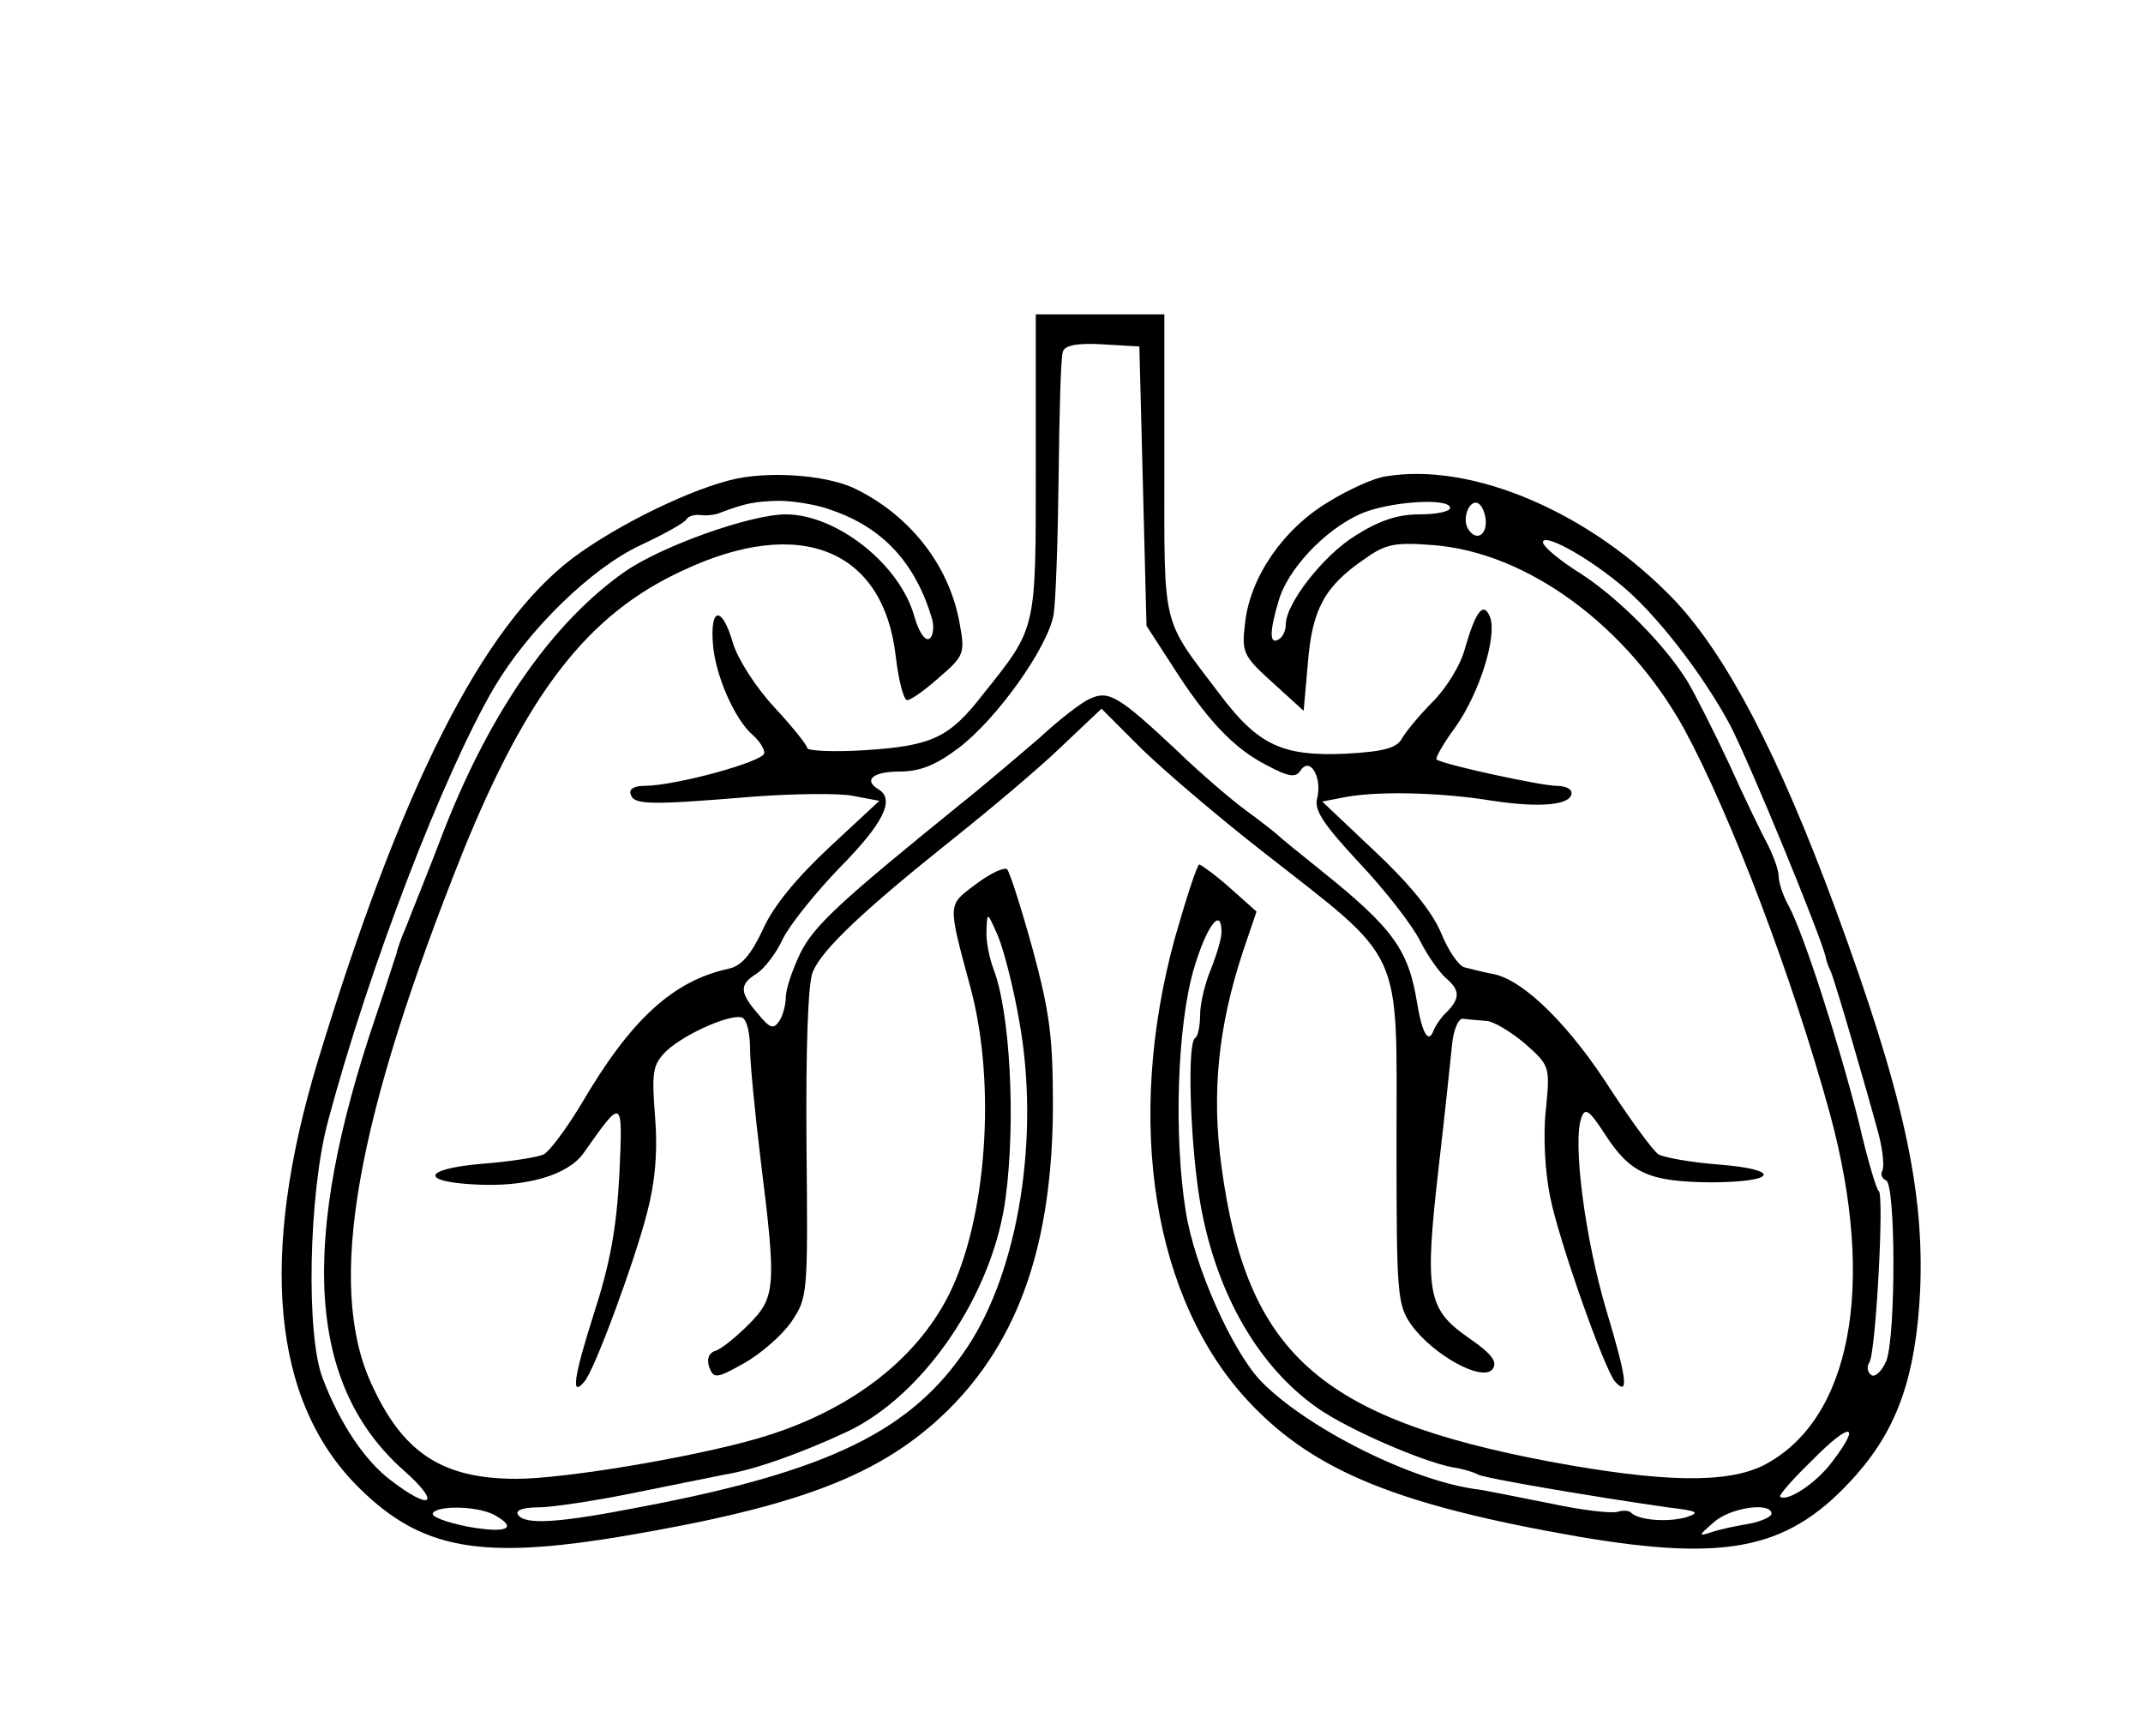
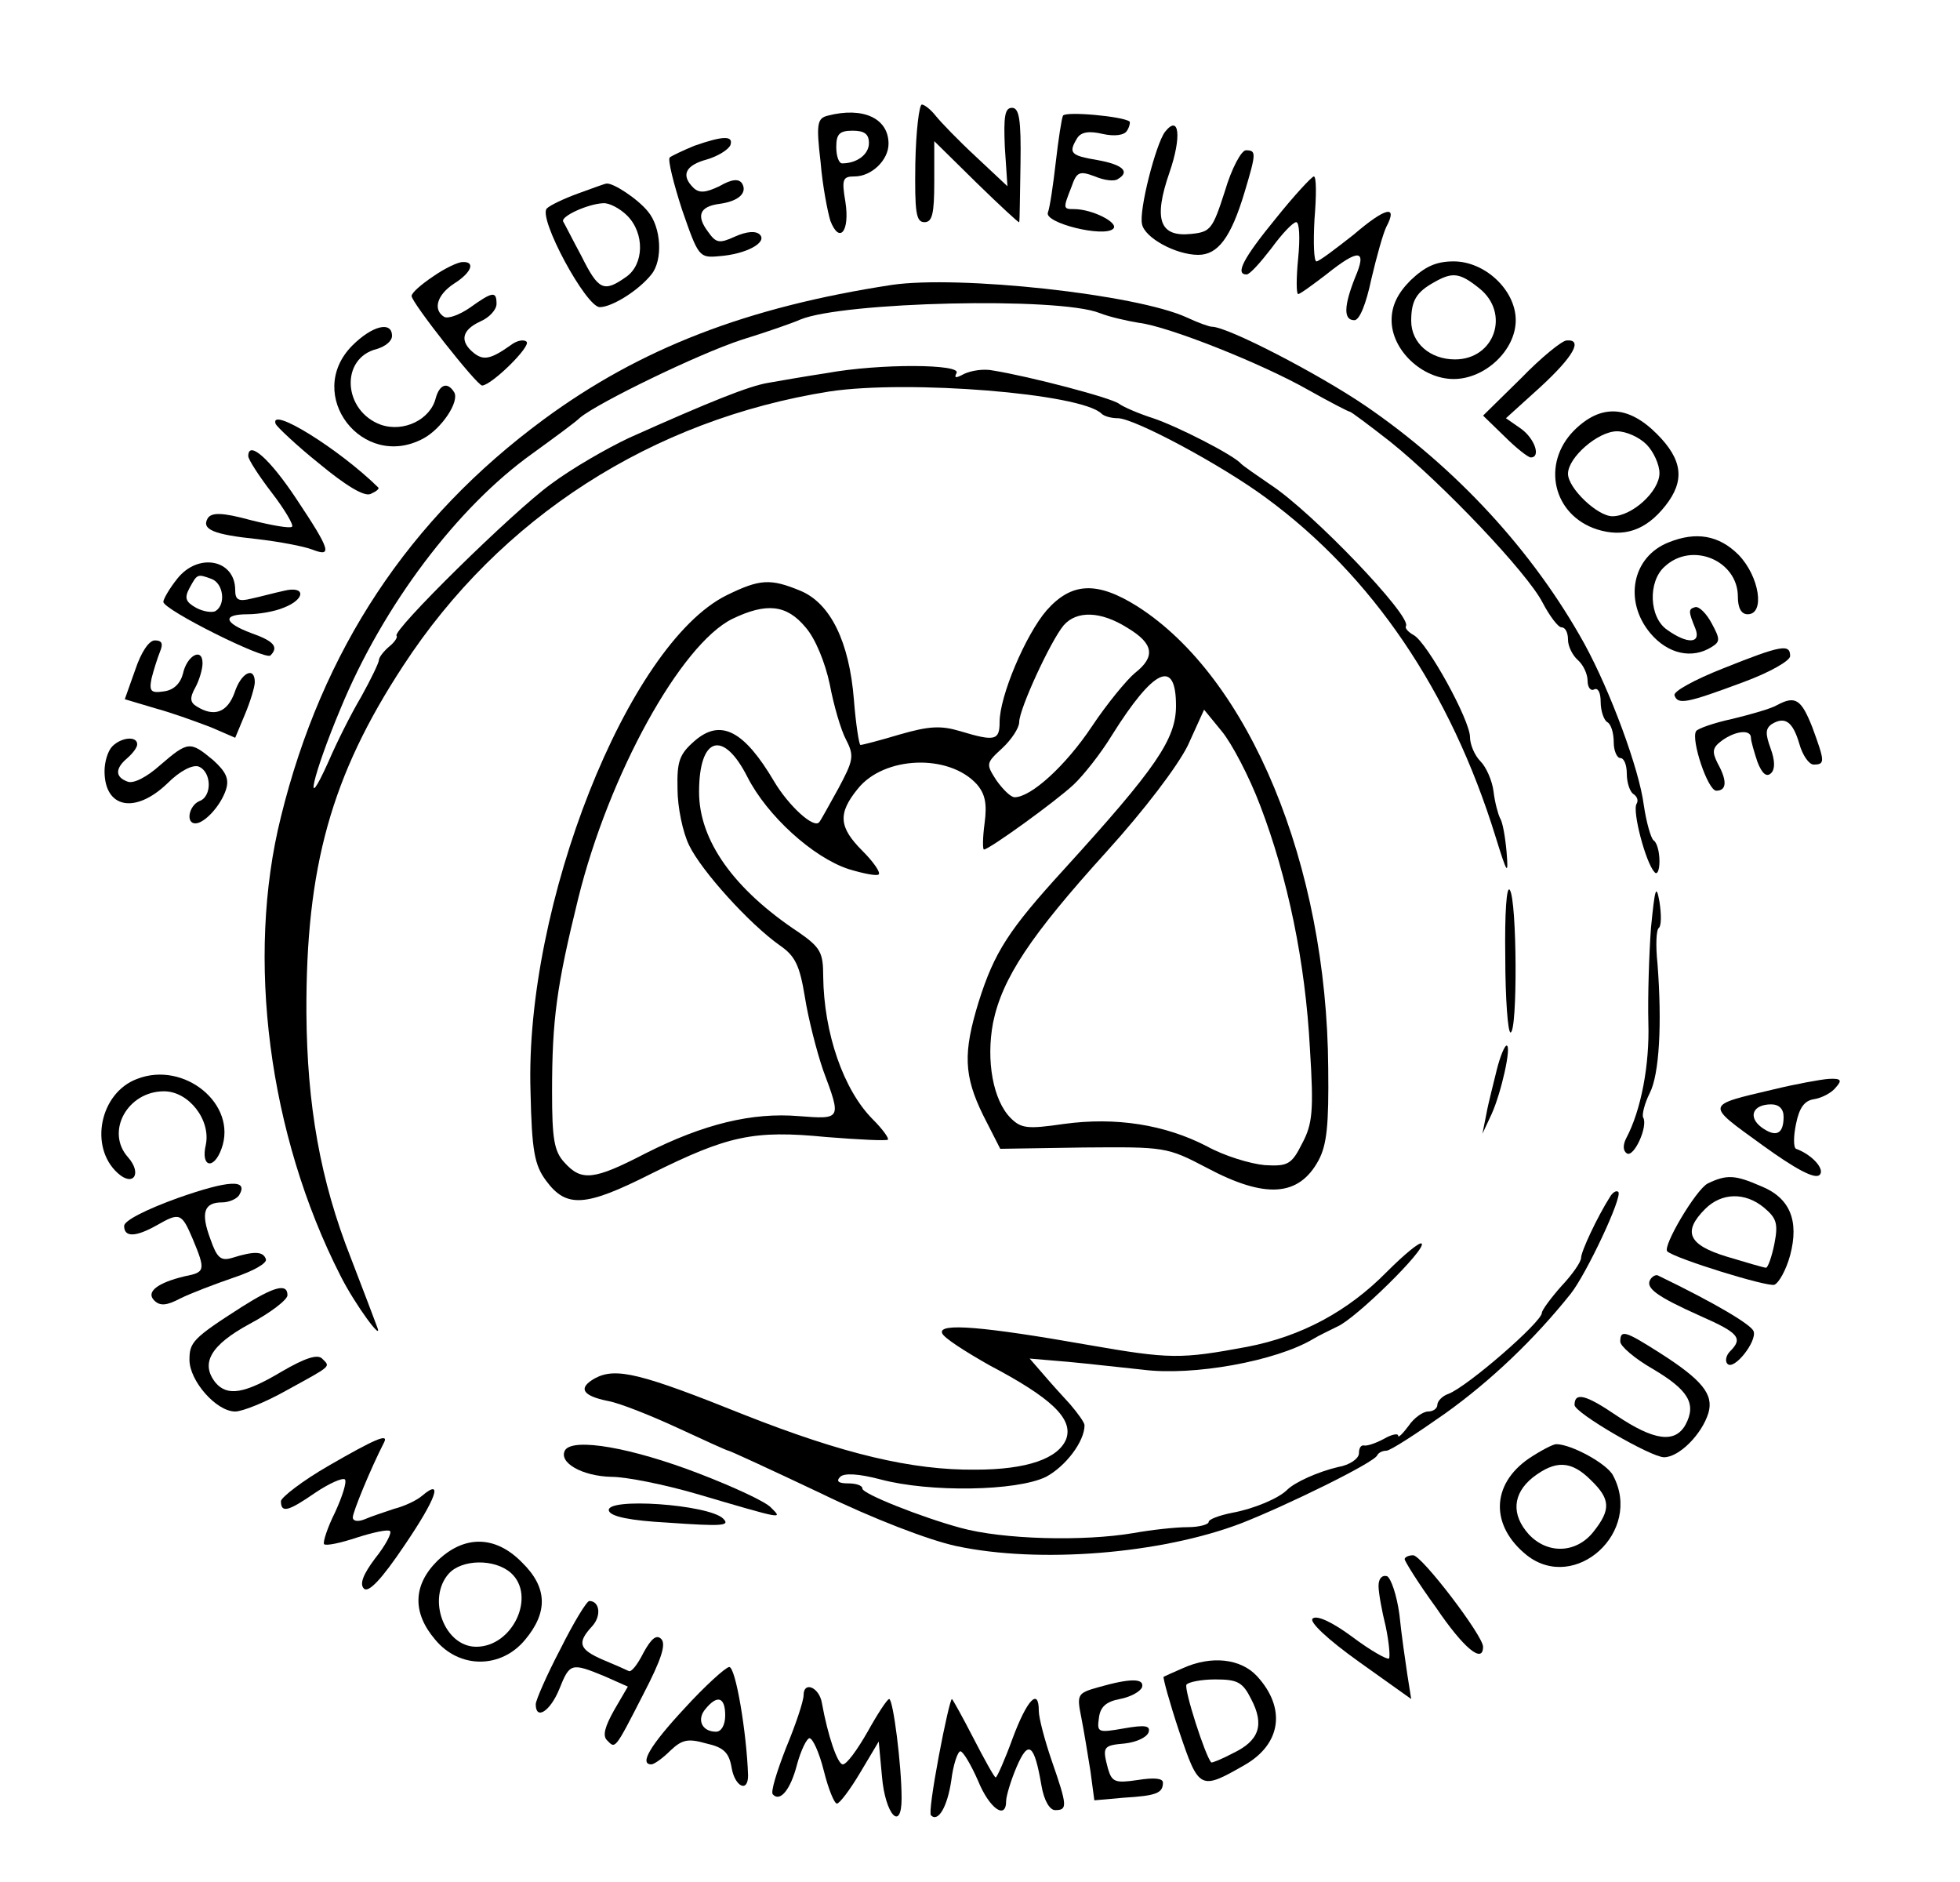
- <svg xmlns="http://www.w3.org/2000/svg" version="1.0" width="300pt" height="243pt" viewBox="0 0 300 243" preserveAspectRatio="xMidYMid meet">
-   <g transform="translate(0,243) scale(0.1,-0.1)" fill="#000000" stroke="none">
-     <path d="M1450 1779 c0 -233 2 -226 -74 -321 -47 -61 -72 -72 -164 -78 -45 -3 -82 -1 -82 3 0 4 -21 30 -46 57 -26 28 -51 67 -58 90 -15 52 -32 51 -28 -1 3 -44 31 -107 56 -128 9 -8 16 -19 16 -25 0 -12 -125 -46 -168 -46 -15 0 -22 -5 -19 -12 4 -15 28 -15 173 -3 56 4 118 5 138 1 l37 -7 -70 -65 c-46 -43 -79 -83 -93 -115 -17 -36 -30 -51 -48 -55 -78 -17 -137 -71 -206 -189 -21 -35 -45 -67 -53 -71 -9 -4 -47 -10 -86 -13 -82 -7 -89 -25 -10 -29 72 -4 130 13 152 44 55 78 55 79 50 -31 -4 -75 -13 -124 -36 -195 -28 -88 -32 -117 -13 -94 14 15 71 170 88 237 11 42 15 85 11 134 -5 64 -3 73 16 92 27 25 94 54 107 46 6 -4 10 -23 10 -43 0 -20 7 -91 15 -157 22 -176 21 -191 -17 -229 -18 -18 -39 -35 -47 -37 -9 -3 -12 -12 -8 -23 6 -16 10 -16 49 6 23 13 53 39 66 58 23 34 23 39 21 250 -1 132 2 225 9 240 13 31 70 85 194 184 54 43 123 101 154 131 l56 53 57 -57 c32 -31 106 -94 166 -141 203 -159 190 -131 190 -410 0 -214 1 -226 21 -255 31 -42 98 -79 113 -62 8 10 1 21 -34 45 -57 40 -61 63 -41 238 9 77 17 155 19 174 2 19 9 35 15 34 7 -1 21 -2 32 -3 10 0 35 -15 55 -32 35 -31 35 -32 29 -93 -4 -36 -1 -87 6 -121 12 -61 76 -242 91 -259 20 -22 16 6 -12 99 -30 100 -48 238 -35 271 5 14 11 10 33 -24 35 -54 61 -66 146 -67 95 0 103 18 12 25 -39 3 -76 10 -83 14 -7 4 -37 45 -66 89 -58 91 -121 153 -163 163 -16 3 -35 8 -43 10 -8 2 -23 24 -33 49 -13 30 -44 68 -93 114 l-73 69 31 6 c46 9 135 7 208 -5 66 -10 110 -6 110 11 0 6 -9 10 -21 10 -21 0 -160 30 -168 37 -2 2 10 23 27 46 33 47 58 126 48 153 -9 23 -20 9 -35 -43 -6 -24 -27 -57 -45 -75 -18 -18 -37 -41 -43 -51 -7 -14 -25 -19 -79 -22 -89 -4 -123 12 -177 84 -82 108 -77 88 -77 321 l0 210 -90 0 -90 0 0 -211z m150 -29 l5 -196 35 -54 c50 -79 88 -118 133 -141 32 -17 41 -18 48 -7 13 19 30 -10 23 -39 -5 -17 9 -37 59 -91 36 -38 74 -87 85 -109 11 -22 28 -45 36 -52 20 -17 20 -28 2 -47 -8 -7 -16 -19 -19 -26 -7 -20 -16 -5 -23 37 -12 75 -33 105 -134 186 -30 24 -57 46 -60 49 -3 3 -23 19 -45 35 -22 16 -66 54 -97 84 -82 77 -96 85 -122 73 -12 -5 -44 -30 -71 -55 -28 -24 -77 -66 -111 -93 -169 -137 -205 -170 -224 -209 -11 -23 -20 -50 -20 -61 0 -10 -4 -26 -9 -33 -8 -12 -13 -11 -30 10 -26 30 -26 41 -2 56 11 7 28 29 37 49 10 20 46 65 81 101 60 61 76 94 53 108 -22 13 -8 25 29 25 29 0 51 9 83 33 54 41 125 141 133 187 3 19 6 107 7 195 1 88 3 166 6 173 3 9 21 12 56 10 l51 -3 5 -195z" />
-     <path d="M1031 1760 c-61 -13 -166 -64 -229 -111 -127 -96 -240 -320 -357 -704 -83 -274 -64 -476 56 -596 88 -88 171 -103 373 -69 248 42 361 86 453 176 99 98 146 232 147 424 0 97 -4 131 -28 220 -16 58 -32 108 -36 113 -3 4 -23 -5 -43 -20 -41 -31 -41 -24 -8 -147 36 -135 22 -324 -31 -429 -47 -93 -143 -165 -269 -201 -90 -26 -269 -56 -336 -56 -105 0 -160 37 -204 135 -62 138 -21 368 130 745 90 221 174 330 306 391 165 78 282 30 299 -120 4 -34 11 -61 16 -61 5 0 25 14 45 32 34 29 36 34 29 72 -13 80 -66 151 -143 190 -37 20 -116 27 -170 16z m133 -44 c73 -25 118 -75 141 -153 3 -12 1 -24 -4 -27 -6 -4 -15 10 -21 31 -20 73 -109 143 -180 143 -49 0 -173 -44 -225 -80 -100 -70 -187 -193 -253 -361 -22 -58 -47 -119 -53 -135 -7 -16 -13 -33 -14 -39 -2 -5 -14 -44 -28 -85 -109 -319 -97 -519 39 -639 52 -46 38 -57 -19 -13 -36 27 -71 79 -95 142 -24 60 -20 259 7 360 57 214 162 487 233 608 48 81 136 167 205 199 32 15 61 31 64 36 3 5 12 7 20 6 8 -1 21 0 29 4 35 13 47 15 80 16 19 0 53 -5 74 -13z m263 -716 c29 -161 -1 -348 -73 -456 -77 -116 -192 -173 -455 -223 -117 -23 -165 -26 -174 -11 -4 6 8 10 28 10 19 0 79 9 133 20 55 11 113 23 129 26 43 7 109 31 171 60 108 51 205 194 222 329 14 107 6 258 -17 318 -6 16 -11 40 -10 55 1 26 1 26 16 -8 8 -19 22 -73 30 -120z m-736 -690 c35 -19 20 -27 -36 -17 -30 6 -52 14 -49 19 7 11 61 10 85 -2z" />
-     <path d="M1939 1763 c-15 -2 -51 -18 -80 -36 -63 -38 -109 -105 -116 -169 -5 -41 -3 -46 38 -83 l44 -40 6 68 c6 75 24 107 80 145 29 21 43 23 95 19 132 -10 272 -113 352 -258 65 -120 152 -349 204 -539 65 -240 29 -428 -93 -491 -52 -26 -142 -24 -299 5 -323 61 -425 152 -460 413 -14 102 -5 195 30 301 l19 56 -37 33 c-20 18 -40 32 -43 33 -3 0 -18 -46 -34 -102 -71 -258 -31 -509 105 -652 91 -96 208 -143 460 -187 212 -36 297 -17 389 87 58 66 83 139 89 257 6 141 -23 275 -119 536 -79 214 -151 352 -224 430 -117 123 -284 195 -406 174z m91 -44 c0 -5 -19 -9 -43 -9 -31 0 -57 -9 -90 -30 -45 -28 -97 -95 -97 -124 0 -8 -4 -18 -10 -21 -13 -8 -13 11 0 54 12 43 63 98 113 121 39 18 127 24 127 9z m50 -20 c0 -20 -15 -26 -25 -9 -9 15 3 43 15 35 5 -3 10 -15 10 -26z m187 -86 c50 -40 117 -127 155 -198 28 -54 125 -290 134 -325 0 -3 3 -12 7 -20 7 -17 50 -165 67 -228 6 -23 8 -46 5 -51 -3 -5 0 -11 5 -13 14 -4 14 -215 1 -252 -6 -15 -16 -24 -21 -21 -6 4 -7 12 -3 18 9 14 21 236 13 240 -3 1 -16 45 -28 97 -28 111 -77 263 -98 302 -8 14 -14 33 -14 41 0 9 -7 28 -15 44 -8 15 -33 66 -54 113 -22 47 -48 98 -58 115 -31 51 -96 117 -150 152 -29 18 -53 38 -53 44 0 13 57 -17 107 -58z m-557 -488 c0 -9 -7 -32 -15 -52 -8 -19 -15 -48 -15 -64 0 -15 -3 -30 -7 -32 -11 -7 -7 -136 5 -217 20 -133 81 -242 168 -302 42 -29 145 -74 188 -82 14 -2 30 -7 35 -10 8 -5 161 -31 266 -46 42 -5 46 -7 25 -14 -26 -7 -65 -4 -76 6 -3 4 -12 4 -19 2 -8 -3 -51 2 -97 12 -46 9 -90 18 -98 19 -92 11 -243 87 -306 153 -40 43 -92 160 -104 236 -17 106 -12 259 11 339 18 61 39 89 39 52z m855 -741 c-23 -31 -64 -57 -73 -49 -2 2 18 25 45 51 53 54 70 53 28 -2z m-85 -73 c0 -4 -15 -11 -32 -14 -18 -3 -42 -8 -53 -12 -18 -6 -17 -4 4 14 23 21 81 29 81 12z" />
+ <svg xmlns="http://www.w3.org/2000/svg" width="800px" height="768px" viewBox="0 0 800 768" version="1.1">
+   <g id="surface1">
+     <path style=" stroke:none;fill-rule:nonzero;fill:rgb(0%,0%,0%);fill-opacity:1;" d="M 373.602 66.668 C 373.332 86.668 373.867 90.668 377.332 90.668 C 380.535 90.668 381.332 87.199 381.332 74.133 L 381.332 57.602 L 398.668 74.668 C 408.266 84 416 91.199 416 90.668 C 416.266 89.867 416.266 79.199 416.535 66.668 C 416.801 48.801 416 44 413.066 44 C 410.133 44 409.602 47.465 410.133 60 L 411.199 76 L 398.398 64 C 391.199 57.332 384 49.867 381.867 47.199 C 380 44.801 377.332 42.668 376.266 42.668 C 375.199 42.668 373.867 53.332 373.602 66.668 Z M 373.602 66.668 " />
+     <path style=" stroke:none;fill-rule:nonzero;fill:rgb(0%,0%,0%);fill-opacity:1;" d="M 337.867 47.199 C 333.602 48.266 333.066 50.398 334.934 66.133 C 335.734 76 337.867 86.668 338.934 90.133 C 342.668 99.734 346.934 94.398 345.066 82.398 C 343.465 73.066 344 72 348.801 72 C 355.734 72 362.668 65.332 362.668 58.668 C 362.668 48.266 352.266 43.465 337.867 47.199 Z M 354.668 58.398 C 354.668 62.934 349.867 66.668 343.734 66.668 C 342.398 66.668 341.332 63.734 341.332 60 C 341.332 54.668 342.668 53.332 348 53.332 C 352.801 53.332 354.668 54.668 354.668 58.398 Z M 354.668 58.398 " />
+     <path style=" stroke:none;fill-rule:nonzero;fill:rgb(0%,0%,0%);fill-opacity:1;" d="M 433.867 47.199 C 433.332 48.266 432 56.801 430.934 66.133 C 429.867 75.465 428.535 84.535 427.734 86.668 C 425.867 90.934 450.668 97.066 454.398 93.332 C 456.801 90.934 445.867 85.332 438.398 85.332 C 433.867 85.332 433.867 85.066 437.332 76.266 C 439.465 70.133 440.535 69.602 446.934 72 C 450.668 73.602 454.934 74.133 456.266 73.066 C 461.332 70.133 458.398 67.199 448 65.332 C 436.801 63.465 436 62.398 439.734 56.266 C 441.332 53.867 444.535 53.332 450.133 54.668 C 454.934 55.734 458.934 55.199 460 53.332 C 461.066 51.734 461.332 49.867 461.066 49.602 C 458.398 47.465 434.934 45.332 433.867 47.199 Z M 433.867 47.199 " />
+     <path style=" stroke:none;fill-rule:nonzero;fill:rgb(0%,0%,0%);fill-opacity:1;" d="M 475.465 53.867 C 471.734 58.934 464.801 85.867 466.133 91.465 C 467.199 97.066 480 104 489.066 104 C 497.066 104 502.398 97.066 508 78.398 C 512.801 62.398 512.801 61.332 508.535 61.332 C 506.668 61.332 502.668 68.801 500 77.867 C 494.934 93.602 494.133 94.668 486.133 95.465 C 473.332 96.801 470.668 89.602 477.332 70.398 C 482.398 55.734 481.332 46.398 475.465 53.867 Z M 475.465 53.867 " />
+     <path style=" stroke:none;fill-rule:nonzero;fill:rgb(0%,0%,0%);fill-opacity:1;" d="M 283.465 59.465 C 278.934 61.332 274.398 63.465 273.332 64.266 C 272.535 65.332 274.934 74.934 278.398 85.602 C 285.066 104.801 285.332 105.332 293.602 104.535 C 304.535 103.734 313.332 98.934 310.133 95.734 C 308.535 94.133 304.801 94.398 300 96.535 C 293.602 99.465 292.266 99.199 289.066 94.668 C 284 88 285.602 84.266 293.602 83.199 C 301.602 82.133 305.066 78.668 302.934 74.934 C 301.602 72.801 298.668 73.066 293.602 76 C 288 78.668 285.332 78.934 282.934 76.535 C 277.867 71.465 279.734 67.465 288.535 65.066 C 293.066 63.734 297.332 61.066 298.133 59.199 C 299.465 55.199 294.934 55.465 283.465 59.465 Z M 283.465 59.465 " />
+     <path style=" stroke:none;fill-rule:nonzero;fill:rgb(0%,0%,0%);fill-opacity:1;" d="M 520.801 89.066 C 507.465 105.332 504 112 508.801 112 C 510.133 112 514.398 107.199 518.934 101.332 C 523.199 95.465 527.734 90.668 529.066 90.668 C 530.398 90.668 530.668 97.332 529.867 105.332 C 529.066 113.332 529.066 120 529.867 120 C 530.668 120 535.734 116.266 541.332 112 C 554.668 101.332 558.133 101.602 553.066 113.332 C 548.535 124.801 548.266 130.668 552.801 130.668 C 554.934 130.668 557.602 124 559.734 113.867 C 561.867 104.801 564.535 95.199 565.867 92.535 C 570.668 83.465 565.602 84.535 552.535 95.734 C 545.066 101.602 538.398 106.668 537.332 106.668 C 536.266 106.668 536 98.934 536.535 89.332 C 537.332 79.734 537.332 72 536.266 72 C 535.465 72 528.266 79.734 520.801 89.066 Z M 520.801 89.066 " />
+     <path style=" stroke:none;fill-rule:nonzero;fill:rgb(0%,0%,0%);fill-opacity:1;" d="M 236 78.934 C 230.133 81.066 224.535 83.734 223.199 85.066 C 219.465 88.801 239.199 125.332 244.801 125.332 C 249.867 125.332 260.801 118.398 265.867 112 C 270.668 106.133 269.867 92.801 264.535 86.398 C 260.535 81.332 250.133 74.398 247.465 74.934 C 246.934 74.934 241.867 76.801 236 78.934 Z M 256 88 C 263.199 95.199 262.934 108 255.465 113.066 C 246.398 119.465 244.266 118.398 237.332 104.535 C 233.602 97.602 230.398 91.199 229.867 90.398 C 228.801 88.266 240 83.199 246.133 82.934 C 248.535 82.668 253.066 85.066 256 88 Z M 256 88 " />
+     <path style=" stroke:none;fill-rule:nonzero;fill:rgb(0%,0%,0%);fill-opacity:1;" d="M 176.801 112.801 C 172 116 168 119.465 168 120.801 C 168 123.465 194.668 157.332 196.801 157.332 C 200.801 157.066 216.801 141.332 214.934 139.465 C 213.867 138.398 210.934 138.934 208.535 140.801 C 200.266 146.668 197.332 147.199 193.332 144 C 187.465 139.199 188.535 134.668 196 131.199 C 199.734 129.602 202.668 126.398 202.668 124 C 202.668 118.668 201.066 118.934 191.734 125.602 C 187.465 128.535 182.934 130.133 181.332 129.332 C 176.535 126.398 178.398 120.266 185.332 115.734 C 192.535 111.199 194.133 106.668 188.801 106.934 C 186.934 106.934 181.332 109.602 176.801 112.801 Z M 176.801 112.801 " />
+     <path style=" stroke:none;fill-rule:nonzero;fill:rgb(0%,0%,0%);fill-opacity:1;" d="M 575.734 114.398 C 570.398 119.734 568 124.801 568 130.668 C 568 142.934 580.535 154.668 593.332 154.668 C 606.133 154.668 618.668 142.934 618.668 130.668 C 618.668 118.398 606.133 106.668 593.332 106.668 C 586.133 106.668 581.602 108.801 575.734 114.398 Z M 603.734 117.602 C 616.535 127.734 610.133 146.668 593.867 146.668 C 583.734 146.668 576 140 576 130.934 C 576 122.668 578.133 119.199 585.332 115.199 C 592.801 110.934 595.734 111.199 603.734 117.602 Z M 603.734 117.602 " />
+     <path style=" stroke:none;fill-rule:nonzero;fill:rgb(0%,0%,0%);fill-opacity:1;" d="M 364 116.266 C 304.801 125.332 261.332 142.133 221.867 171.199 C 166.934 211.734 131.465 265.066 114.668 333.332 C 100.266 390.934 109.602 462.934 138.934 520.535 C 144.801 532.266 156.801 548.535 153.867 541.332 C 153.066 539.199 148.266 526.398 143.199 513.332 C 130.668 481.602 125.332 450.934 125.066 413.332 C 124.801 353.867 135.199 316.535 164.535 271.734 C 204 211.199 266.133 171.199 338.668 159.734 C 370.668 154.934 441.332 160.535 449.602 168.801 C 450.668 169.867 453.602 170.668 456.266 170.668 C 462.934 170.668 498.398 189.602 516.801 203.199 C 560 234.934 592 281.867 610.398 341.332 C 615.199 356.801 615.734 357.602 614.934 347.734 C 614.398 341.602 613.332 335.465 612.266 333.867 C 611.465 332.266 610.133 327.465 609.602 322.934 C 609.066 318.668 606.668 313.066 604.266 310.668 C 601.867 308.266 600 303.734 600 300.801 C 600 293.867 582.668 262.398 577.066 259.199 C 574.668 257.867 573.332 256.266 573.867 255.465 C 576.266 251.465 535.734 209.066 518.668 197.867 C 512.801 193.867 507.465 190.133 506.668 189.332 C 503.465 185.602 480.266 173.867 470.668 170.668 C 464.801 168.801 458.668 166.133 456.801 164.801 C 453.867 162.398 420.266 153.602 405.332 151.199 C 401.602 150.398 396.535 151.199 393.602 152.535 C 390.133 154.398 389.332 154.398 390.398 152.266 C 392.801 148.535 359.199 148.266 337.332 152.266 C 328.535 153.602 317.867 155.465 313.332 156.266 C 305.602 157.602 290.133 163.734 256.801 178.668 C 247.734 182.934 233.332 191.199 224.801 197.602 C 209.332 208.801 159.734 257.602 161.867 259.465 C 162.398 260 161.066 262.133 158.668 264 C 156.535 265.867 154.668 268.266 154.668 269.332 C 154.668 270.398 151.465 277.066 147.465 284.266 C 143.199 291.465 137.332 303.199 134.133 310.668 C 123.465 334.398 127.734 316 138.934 289.332 C 156.266 247.199 186.668 206.934 217.332 185.066 C 226.133 178.668 234.934 172.266 236.801 170.398 C 244.266 164.266 284.801 144.535 302.668 138.668 C 313.066 135.465 323.734 131.734 326.668 130.398 C 344 123.199 432 121.066 448.801 127.734 C 452.801 129.332 460 130.934 464.801 131.734 C 476.535 133.066 514.934 148.266 534.133 159.199 C 542.668 164 550.398 168 550.934 168 C 551.465 168 558.934 173.602 567.465 180.266 C 589.066 197.602 623.465 233.867 629.602 245.867 C 632.535 251.465 636 256 637.332 256 C 638.934 256 640 258.133 640 261.066 C 640 263.734 641.867 267.465 644 269.332 C 646.133 271.199 648 274.934 648 277.867 C 648 280.535 649.332 282.133 650.668 281.332 C 652.266 280.535 653.332 282.668 653.332 286.398 C 653.332 290.133 654.668 293.867 656 294.668 C 657.602 295.465 658.668 299.199 658.668 302.934 C 658.668 306.398 660 309.332 661.332 309.332 C 662.934 309.332 664 312.266 664 315.734 C 664 319.465 665.332 323.199 666.668 324 C 668.266 325.066 668.801 326.668 668 328 C 666.133 330.934 671.734 352 675.199 355.734 C 676.266 357.332 677.332 355.465 677.332 351.465 C 677.332 347.465 676.266 343.734 674.934 342.934 C 673.867 342.133 672 335.734 670.934 328.535 C 669.066 313.867 657.332 282.133 646.668 262.668 C 625.867 225.066 594.398 190.934 557.332 165.602 C 538.133 152.535 501.066 133.332 494.668 133.332 C 493.602 133.332 489.066 131.734 484.535 129.602 C 463.734 120 391.199 112.266 364 116.266 Z M 364 116.266 " />
+     <path style=" stroke:none;fill-rule:nonzero;fill:rgb(0%,0%,0%);fill-opacity:1;" d="M 143.734 141.066 C 124 161.066 148 192.266 172.801 178.934 C 180.266 174.934 187.734 163.734 185.332 160 C 182.668 155.734 179.465 156.801 177.867 162.398 C 175.734 171.199 164.801 176.535 155.465 173.332 C 140 167.734 138.668 146.133 153.867 142.398 C 157.332 141.332 160 139.199 160 137.066 C 160 130.934 152 132.801 143.734 141.066 Z M 143.734 141.066 " />
+     <path style=" stroke:none;fill-rule:nonzero;fill:rgb(0%,0%,0%);fill-opacity:1;" d="M 620.801 154.398 L 605.332 169.602 L 614.133 178.133 C 618.934 182.934 623.734 186.668 624.801 186.668 C 629.066 186.668 626.398 178.934 620.801 174.934 L 614.668 170.668 L 628.801 157.867 C 642.398 145.332 646.133 138.398 639.465 138.934 C 637.602 138.934 629.066 145.867 620.801 154.398 Z M 620.801 154.398 " />
+     <path style=" stroke:none;fill-rule:nonzero;fill:rgb(0%,0%,0%);fill-opacity:1;" d="M 642.398 175.734 C 629.066 189.332 633.867 210.133 651.734 216 C 662.668 219.465 671.734 216.535 679.734 206.398 C 687.734 196.266 686.934 187.734 676.266 177.066 C 664.535 165.332 653.332 164.801 642.398 175.734 Z M 672 181.332 C 674.934 184.266 677.332 189.602 677.332 193.066 C 677.332 200.535 666.133 210.668 658.133 210.668 C 652 210.668 640 199.199 640 193.332 C 640 186.668 652.266 176 660 176 C 663.734 176 669.066 178.398 672 181.332 Z M 672 181.332 " />
+     <path style=" stroke:none;fill-rule:nonzero;fill:rgb(0%,0%,0%);fill-opacity:1;" d="M 112.535 173.066 C 113.066 174.133 120.801 181.602 130.133 189.066 C 141.066 198.133 148.535 202.668 151.199 201.602 C 153.602 200.535 154.934 199.465 154.398 198.934 C 138.398 183.199 109.602 165.332 112.535 173.066 Z M 112.535 173.066 " />
+     <path style=" stroke:none;fill-rule:nonzero;fill:rgb(0%,0%,0%);fill-opacity:1;" d="M 101.332 186.133 C 101.332 187.465 105.602 194.133 110.934 201.066 C 116.266 208 120 214.398 119.199 214.934 C 118.398 215.734 110.934 214.398 102.398 212.266 C 90.668 209.066 86.398 209.066 84.801 211.465 C 82.133 216 86.934 218.133 105.066 220 C 114.133 221.066 124 222.934 127.465 224.266 C 135.734 227.465 134.934 224.535 121.066 203.734 C 110.133 187.199 101.332 179.465 101.332 186.133 Z M 101.332 186.133 " />
+     <path style=" stroke:none;fill-rule:nonzero;fill:rgb(0%,0%,0%);fill-opacity:1;" d="M 681.066 221.332 C 666.133 227.199 662.668 245.332 673.602 258.398 C 680.801 266.934 690.668 269.066 698.668 264 C 702.133 261.867 702.133 260.801 698.668 254.398 C 696.535 250.398 693.602 247.465 692 247.734 C 689.066 248.535 689.066 249.332 692 256.535 C 694.398 262.668 688.801 262.934 680.535 257.066 C 673.066 252 672.535 237.332 679.465 231.199 C 690.668 220.801 709.332 228.801 709.332 243.465 C 709.332 248 710.668 250.668 713.332 250.668 C 720.535 250.668 718.133 235.199 709.602 226.398 C 701.602 218.398 692.266 216.801 681.066 221.332 Z M 681.066 221.332 " />
+     <path style=" stroke:none;fill-rule:nonzero;fill:rgb(0%,0%,0%);fill-opacity:1;" d="M 72.266 236.266 C 69.066 240.266 66.668 244.535 66.668 245.602 C 66.668 248.801 108.266 269.602 110.398 267.465 C 113.867 264 111.734 261.602 102.668 258.398 C 91.199 254.133 90.668 250.668 101.066 250.668 C 105.332 250.668 112 249.602 115.734 248 C 124.801 244.535 124.801 238.934 116 241.066 C 112.266 241.867 106.398 243.465 102.668 244.266 C 97.332 245.602 96 244.801 96 240.801 C 96 228.266 80.801 225.332 72.266 236.266 Z M 86.398 236.266 C 91.199 238.133 92.266 246.668 88 249.332 C 86.668 250.133 82.934 249.602 80 248 C 75.734 245.602 75.199 244 77.332 240 C 80.535 234.133 80.535 234.133 86.398 236.266 Z M 86.398 236.266 " />
+     <path style=" stroke:none;fill-rule:nonzero;fill:rgb(0%,0%,0%);fill-opacity:1;" d="M 296.535 242.934 C 256.266 262.934 214.133 369.332 216.535 445.332 C 217.066 469.602 218.133 475.465 222.934 481.867 C 231.199 493.066 238.934 492.535 265.867 478.934 C 297.066 463.465 307.465 461.066 337.332 464 C 350.668 465.066 361.867 465.602 362.398 465.066 C 362.934 464.535 360.266 460.801 356.266 456.801 C 344.266 444.801 336.266 421.602 336 398.398 C 336 388.801 334.934 386.668 326.133 380.535 C 299.465 362.934 285.332 342.934 285.332 323.199 C 285.332 300.535 295.199 297.602 305.066 317.066 C 313.066 332.801 331.734 349.867 346.398 354.668 C 352.535 356.535 358.133 357.602 358.668 356.801 C 359.465 356 356.535 351.734 352 347.199 C 342.398 337.602 341.867 332 350.133 321.867 C 360.801 308.535 387.199 307.465 398.668 320 C 402.133 324 402.934 328 401.867 336 C 401.066 341.867 401.066 346.668 401.602 346.668 C 403.734 346.668 430.668 327.199 438.133 320.266 C 442.133 316.535 449.332 307.465 453.867 300 C 470.934 272.801 480 268.535 480 288 C 480 301.602 472 313.332 434.133 354.934 C 411.734 379.465 405.867 388.535 399.465 408.801 C 393.066 429.602 393.332 438.934 401.332 455.199 L 408.266 468.801 L 442.133 468.266 C 475.465 468 476.266 468 492.535 476.535 C 516.535 489.332 530.133 488.266 538.133 473.602 C 541.602 467.199 542.398 458.934 542.133 436 C 541.602 352.801 509.867 276.535 464.266 247.465 C 447.734 237.066 437.332 237.602 427.199 249.066 C 418.668 258.934 408 284 408 294.668 C 408 302.133 406.133 302.668 392 298.398 C 384 296 379.199 296.266 367.199 299.734 C 359.199 302.133 352 304 351.199 304 C 350.668 304 349.332 295.734 348.535 285.602 C 346.668 261.867 338.934 246.133 326.668 241.066 C 314.398 236 310.133 236.266 296.535 242.934 Z M 328.801 256 C 332.801 260.535 336.801 270.398 338.668 279.199 C 340.266 287.734 343.199 297.867 345.332 301.867 C 348.801 308.535 348.266 310.398 342.133 321.867 C 338.133 329.066 334.934 334.934 334.398 335.465 C 332.266 338.398 321.867 328.801 316 318.934 C 303.734 298.133 294.133 293.066 283.465 302.398 C 277.332 307.734 276.266 310.668 276.535 321.867 C 276.535 329.332 278.668 339.734 281.332 345.066 C 286.398 355.465 305.867 377.066 318.398 385.867 C 324.535 390.133 326.398 393.867 328.535 406.934 C 329.867 415.465 333.332 429.066 336 436.801 C 343.465 456.801 343.465 456.801 326.133 455.465 C 306.934 453.867 287.199 458.668 263.465 470.668 C 242.398 481.602 237.332 482.133 230.398 474.398 C 226.133 469.867 225.332 464.535 225.332 445.602 C 225.332 416 227.199 402.398 236 366.668 C 248.535 316 277.867 262.934 298.934 252.535 C 312.801 245.867 321.066 246.668 328.801 256 Z M 460.266 256.266 C 470.934 262.668 471.734 268 463.199 274.668 C 460 277.332 452 286.934 445.602 296.535 C 434.934 312.535 420.801 325.332 414.133 325.332 C 412.535 325.332 409.332 322.133 406.668 318.398 C 402.398 311.734 402.398 311.465 409.066 305.332 C 412.801 301.867 416 297.066 416 294.668 C 416 289.332 428.801 261.602 434.133 255.199 C 439.465 249.066 449.332 249.332 460.266 256.266 Z M 514.398 328.801 C 525.602 358.133 532.801 392.535 534.668 428 C 536.266 453.332 535.734 458.668 531.465 466.668 C 527.199 475.199 525.602 476 516.266 475.465 C 510.398 474.934 499.734 471.734 492.535 467.734 C 475.465 458.934 455.465 455.734 434.133 458.668 C 419.465 460.801 416.801 460.535 412.535 456.266 C 405.332 449.066 402.398 432.801 405.332 417.332 C 409.066 399.199 420.535 381.867 451.734 347.465 C 467.199 330.398 480.535 312.801 484.801 304.266 L 491.465 289.602 L 498.668 298.398 C 502.668 303.199 509.867 316.801 514.398 328.801 Z M 514.398 328.801 " />
+     <path style=" stroke:none;fill-rule:nonzero;fill:rgb(0%,0%,0%);fill-opacity:1;" d="M 55.199 273.332 L 50.934 285.332 L 63.465 289.066 C 70.398 290.934 80.535 294.668 86.133 296.801 L 96 301.066 L 100 291.465 C 102.133 286.398 104 280.266 104 278.398 C 104 271.734 98.398 274.398 95.734 282.668 C 92.801 290.668 87.465 292.801 80.266 288.266 C 77.602 286.668 77.332 284.801 79.734 280.535 C 81.332 277.602 82.668 273.066 82.668 270.668 C 82.668 264 76.266 267.465 74.668 274.934 C 73.602 278.934 70.934 281.602 66.934 282.133 C 61.602 282.934 60.801 282.133 61.867 276.801 C 62.668 273.602 64.266 268.535 65.332 265.867 C 66.668 262.668 66.133 261.332 63.199 261.332 C 60.801 261.332 57.602 266.133 55.199 273.332 Z M 55.199 273.332 " />
+     <path style=" stroke:none;fill-rule:nonzero;fill:rgb(0%,0%,0%);fill-opacity:1;" d="M 703.199 272.801 C 691.734 277.332 682.934 282.133 683.465 283.734 C 684.801 287.734 688.535 286.934 711.465 278.398 C 722.398 274.398 730.668 269.602 730.668 267.734 C 730.668 262.668 727.199 263.199 703.199 272.801 Z M 703.199 272.801 " />
+     <path style=" stroke:none;fill-rule:nonzero;fill:rgb(0%,0%,0%);fill-opacity:1;" d="M 725.332 287.734 C 723.199 289.066 714.934 291.465 707.199 293.332 C 699.734 294.934 692.801 297.332 692.266 298.398 C 690.133 301.867 697.066 322.668 700.535 322.668 C 704.801 322.668 705.066 318.668 701.066 311.465 C 698.668 306.668 698.934 305.066 702.934 302.133 C 708.535 298.133 714.668 297.602 714.668 301.066 C 714.668 302.398 716 306.934 717.332 310.934 C 719.199 315.734 721.066 317.332 722.934 315.465 C 724.535 313.867 724.535 310.398 722.668 305.332 C 720.535 299.465 720.535 297.332 723.199 295.465 C 728.535 292.266 731.734 294.398 734.398 303.465 C 735.734 308.266 738.398 312 740.266 312 C 745.066 312 744.801 310.668 739.734 296.801 C 735.199 285.332 732.801 283.734 725.332 287.734 Z M 725.332 287.734 " />
+     <path style=" stroke:none;fill-rule:nonzero;fill:rgb(0%,0%,0%);fill-opacity:1;" d="M 45.867 304.535 C 44 306.398 42.668 310.934 42.668 314.668 C 42.668 329.867 55.199 332.266 68.266 319.734 C 73.602 314.398 78.668 312 81.066 312.801 C 86.398 314.934 86.668 325.066 81.332 326.934 C 77.066 328.801 75.734 336 79.734 336 C 83.465 336 90.133 328.801 92.266 322.133 C 93.602 317.867 92.266 314.934 86.934 310.133 C 77.602 302.398 76.801 302.398 65.332 312.266 C 60 317.066 54.398 320 52 318.934 C 46.934 317.066 46.934 313.602 52 309.332 C 54.133 307.465 56 305.066 56 303.734 C 56 300.266 49.602 300.801 45.867 304.535 Z M 45.867 304.535 " />
+     <path style=" stroke:none;fill-rule:nonzero;fill:rgb(0%,0%,0%);fill-opacity:1;" d="M 614.398 390.398 C 614.398 407.465 615.465 421.332 616.535 421.332 C 619.465 421.332 619.199 367.465 616.266 363.199 C 614.934 361.066 614.133 372.535 614.398 390.398 Z M 614.398 390.398 " />
+     <path style=" stroke:none;fill-rule:nonzero;fill:rgb(0%,0%,0%);fill-opacity:1;" d="M 673.867 378.668 C 673.066 389.602 672.535 406.934 672.801 417.332 C 673.332 434.398 669.867 453.066 663.734 464.535 C 662.398 467.199 662.398 469.602 664 470.668 C 666.934 472.535 672.801 459.465 670.668 456 C 670.133 454.934 671.199 450.398 673.332 446.133 C 677.332 438.398 678.398 417.602 676.535 393.332 C 675.734 385.867 676 379.465 677.066 378.668 C 678.133 377.867 678.133 373.066 677.332 368 C 676 360.535 675.465 362.398 673.867 378.668 Z M 673.867 378.668 " />
+     <path style=" stroke:none;fill-rule:nonzero;fill:rgb(0%,0%,0%);fill-opacity:1;" d="M 610.934 436.535 C 609.602 442.133 607.465 450.133 606.668 454.668 L 605.066 462.668 L 608.801 454.668 C 612.801 445.867 617.066 426.668 614.934 426.668 C 614.133 426.668 612.266 431.199 610.934 436.535 Z M 610.934 436.535 " />
+     <path style=" stroke:none;fill-rule:nonzero;fill:rgb(0%,0%,0%);fill-opacity:1;" d="M 56 440.266 C 40.801 445.867 36.266 468 48 478.668 C 54.398 484.535 58.133 478.934 52.266 472.266 C 42.934 461.867 52 445.332 66.934 445.332 C 77.066 445.332 86.133 457.066 84 467.199 C 81.867 476.266 87.199 477.602 90.398 468.801 C 97.066 450.668 75.199 432.801 56 440.266 Z M 56 440.266 " />
+     <path style=" stroke:none;fill-rule:nonzero;fill:rgb(0%,0%,0%);fill-opacity:1;" d="M 724 444.535 C 695.734 451.199 696 450.398 719.199 467.199 C 732.801 477.066 740.801 481.332 742.668 479.465 C 745.066 477.332 739.734 471.199 733.066 468.801 C 732 468.266 732 463.734 733.066 458.668 C 734.398 452 736.535 449.066 740.535 448.535 C 743.734 448 747.734 445.867 749.332 443.734 C 752 440.801 751.465 440 746.398 440.266 C 742.934 440.535 732.801 442.398 724 444.535 Z M 728 455.734 C 728 462.934 724.801 464.266 718.934 460 C 713.332 455.734 715.465 450.668 722.934 450.668 C 726.133 450.668 728 452.535 728 455.734 Z M 728 455.734 " />
+     <path style=" stroke:none;fill-rule:nonzero;fill:rgb(0%,0%,0%);fill-opacity:1;" d="M 72.801 488.801 C 59.465 493.602 50.668 498.133 50.668 500.266 C 50.668 505.066 55.465 504.801 64 500 C 73.332 494.668 74.133 494.934 78.668 505.602 C 84 518.398 83.734 519.199 75.465 520.801 C 64.266 523.465 59.465 527.199 62.934 530.668 C 65.332 533.066 68 532.801 73.602 529.867 C 77.867 527.734 87.734 524 95.465 521.332 C 103.465 518.668 109.066 515.465 108.535 513.867 C 107.465 510.668 104 510.398 94.668 513.332 C 90.133 514.668 88.535 513.332 85.867 505.602 C 81.867 494.934 83.199 490.668 90.668 490.668 C 93.332 490.668 96.535 489.332 97.602 487.734 C 101.602 481.066 93.332 481.602 72.801 488.801 Z M 72.801 488.801 " />
+     <path style=" stroke:none;fill-rule:nonzero;fill:rgb(0%,0%,0%);fill-opacity:1;" d="M 697.066 482.934 C 692.266 485.332 678.398 508.801 680.535 510.668 C 683.734 513.602 721.602 525.332 724.266 524.266 C 726.133 523.465 729.066 518.133 730.668 512.266 C 734.398 498.133 730.668 488.801 718.668 484 C 708.266 479.465 704.801 479.199 697.066 482.934 Z M 720 492.801 C 725.066 497.066 725.867 499.199 724.266 507.465 C 723.199 512.801 721.602 517.332 720.801 517.332 C 720 517.332 712.801 515.199 704.801 512.801 C 689.066 508 686.668 502.668 696 493.332 C 702.668 486.668 712.266 486.398 720 492.801 Z M 720 492.801 " />
+     <path style=" stroke:none;fill-rule:nonzero;fill:rgb(0%,0%,0%);fill-opacity:1;" d="M 657.066 488.535 C 652 496.535 645.332 510.668 645.332 513.332 C 645.332 514.934 641.867 520 637.332 524.801 C 633.066 529.602 629.332 534.668 629.332 535.734 C 629.332 539.465 598.934 565.867 591.199 568.801 C 588.801 569.602 586.668 571.734 586.668 573.332 C 586.668 574.668 585.066 576 582.934 576 C 580.801 576 577.066 578.668 574.934 581.867 C 572.535 585.066 570.668 586.934 570.668 585.867 C 570.668 584.801 568 585.332 564.801 587.199 C 561.332 589.066 557.867 590.133 556.801 589.867 C 555.465 589.602 554.668 590.934 554.668 593.066 C 554.668 595.199 550.934 597.867 546.133 598.668 C 538.133 600.535 528.535 604.801 525.332 608 C 521.867 611.465 511.734 615.734 502.934 617.332 C 497.602 618.398 493.332 620 493.332 621.066 C 493.332 622.133 489.332 623.199 484.801 623.199 C 480 623.199 470.133 624.266 462.668 625.602 C 442.398 629.066 409.332 628.266 392 623.465 C 376.266 619.199 352 609.602 352 607.465 C 352 606.133 349.332 605.332 346.133 605.332 C 342.398 605.332 341.066 604.535 342.934 602.668 C 344.535 601.066 350.398 601.332 359.465 603.734 C 379.465 609.066 414.934 608.535 426.934 602.668 C 434.934 598.398 442.668 588.266 442.668 581.602 C 442.668 580.535 440 576.801 436.801 573.066 C 433.602 569.602 428.535 564 425.602 560.535 L 420.266 554.398 L 436 555.734 C 444.801 556.535 458.398 558.133 466.398 558.934 C 486.934 561.602 520.801 555.465 536 546.398 C 538.133 545.066 542.668 542.934 545.867 541.332 C 553.332 538.133 582.398 509.602 580.266 507.465 C 579.465 506.668 573.066 512 566.133 518.934 C 550.133 535.199 531.199 545.332 509.066 549.602 C 481.867 554.668 477.602 554.668 444 548.801 C 401.602 541.332 382.934 539.734 384.535 544 C 385.066 545.867 393.867 551.465 403.734 557.066 C 429.066 570.398 438.133 578.934 435.199 587.199 C 432 595.199 419.199 599.734 398.133 599.734 C 372.266 600 344.266 593.332 303.734 577.332 C 261.867 560.535 251.465 557.867 242.934 562.398 C 235.734 566.398 237.602 569.602 248.266 571.734 C 252.801 572.535 265.602 577.602 276.535 582.668 C 287.465 587.734 296.801 592 297.332 592 C 297.867 592 314.668 599.734 334.934 609.332 C 356.266 619.734 379.199 628.535 390.398 630.934 C 424.266 638.133 473.867 634.133 506.668 621.602 C 525.066 614.398 561.066 596.801 562.133 593.867 C 562.668 592.801 564.266 592 565.867 592 C 567.465 592 578.133 585.066 589.867 576.801 C 608.535 563.465 626.398 546.398 641.066 528 C 647.465 520 662.398 488.266 660.535 486.398 C 659.734 485.602 658.133 486.668 657.066 488.535 Z M 657.066 488.535 " />
+     <path style=" stroke:none;fill-rule:nonzero;fill:rgb(0%,0%,0%);fill-opacity:1;" d="M 673.602 522.133 C 671.465 525.602 676.266 529.066 694.133 537.066 C 709.867 544 711.465 546.133 706.133 551.465 C 704.535 553.066 704 555.465 705.066 556.535 C 707.734 559.465 717.332 547.199 715.734 543.199 C 714.668 540.535 700.535 532 676.801 520.535 C 676 520 674.398 520.801 673.602 522.133 Z M 673.602 522.133 " />
+     <path style=" stroke:none;fill-rule:nonzero;fill:rgb(0%,0%,0%);fill-opacity:1;" d="M 98.668 533.332 C 78.668 546.133 77.332 547.734 77.332 554.934 C 77.332 563.465 88.266 576 96 576 C 98.934 576 108.266 572.266 116.801 567.465 C 135.734 557.066 134.934 557.867 131.465 554.398 C 129.602 552.535 124.535 554.133 114.934 559.734 C 99.734 568.801 92.801 569.867 88 564.266 C 81.602 556.266 86.133 548.801 101.867 540.266 C 110.398 535.734 117.332 530.398 117.332 528.535 C 117.332 523.465 111.734 525.066 98.668 533.332 Z M 98.668 533.332 " />
+     <path style=" stroke:none;fill-rule:nonzero;fill:rgb(0%,0%,0%);fill-opacity:1;" d="M 661.332 547.465 C 661.332 549.332 667.199 554.398 674.668 558.668 C 689.066 567.199 692.535 572.801 688 581.332 C 683.734 589.066 675.199 588 659.734 577.602 C 647.199 569.066 642.668 568 642.668 573.332 C 642.668 576.535 673.867 594.668 679.199 594.668 C 685.332 594.668 694.668 585.332 697.332 576.535 C 699.465 569.066 694.934 563.199 677.332 552 C 663.465 543.199 661.332 542.398 661.332 547.465 Z M 661.332 547.465 " />
+     <path style=" stroke:none;fill-rule:nonzero;fill:rgb(0%,0%,0%);fill-opacity:1;" d="M 134.133 598.133 C 123.465 604.266 114.934 610.934 114.668 612.535 C 114.668 617.602 117.602 616.801 128.801 609.066 C 134.398 605.332 139.734 602.934 140.801 603.734 C 141.602 604.801 139.734 610.668 136.801 617.066 C 133.602 623.465 131.734 629.332 132.266 630.133 C 133.066 630.934 139.199 629.602 145.602 627.465 C 152.266 625.332 158.398 624 159.199 624.801 C 160 625.602 157.332 630.668 153.066 636 C 148.266 642.398 146.668 646.398 148.535 648.266 C 150.398 650.133 155.734 644.535 165.066 630.668 C 178.133 611.465 181.066 602.934 172.266 610.398 C 170.133 612.266 165.066 614.668 160.801 615.734 C 156.801 617.066 151.199 618.934 148.801 620 C 146.133 621.066 144 620.801 144 619.199 C 144 617.066 151.199 599.465 156.801 588.535 C 158.668 584.801 153.066 587.199 134.133 598.133 Z M 134.133 598.133 " />
+     <path style=" stroke:none;fill-rule:nonzero;fill:rgb(0%,0%,0%);fill-opacity:1;" d="M 230.668 591.734 C 227.734 596.801 237.602 602.398 249.602 602.668 C 255.734 602.668 271.465 605.867 284.266 609.602 C 320.535 620.266 319.465 620 314.668 615.199 C 312.535 612.801 299.199 606.668 285.332 601.332 C 257.602 590.668 234.133 586.668 230.668 591.734 Z M 230.668 591.734 " />
+     <path style=" stroke:none;fill-rule:nonzero;fill:rgb(0%,0%,0%);fill-opacity:1;" d="M 624 595.199 C 608.535 605.867 608.266 622.668 623.199 634.668 C 642.934 650.133 670.668 625.066 658.398 602.133 C 656 597.332 641.332 589.332 635.199 589.332 C 633.867 589.332 628.801 592 624 595.199 Z M 649.332 604 C 657.332 611.734 657.602 616 650.398 625.066 C 643.465 633.867 631.734 634.398 624 626.133 C 616.801 618.133 617.332 609.602 625.602 602.934 C 634.934 595.734 641.332 596 649.332 604 Z M 649.332 604 " />
+     <path style=" stroke:none;fill-rule:nonzero;fill:rgb(0%,0%,0%);fill-opacity:1;" d="M 248.535 616.535 C 249.332 618.934 257.602 620.535 272.266 621.332 C 294.934 622.934 298.133 622.668 295.199 619.734 C 289.332 613.867 246.668 610.934 248.535 616.535 Z M 248.535 616.535 " />
+     <path style=" stroke:none;fill-rule:nonzero;fill:rgb(0%,0%,0%);fill-opacity:1;" d="M 178.398 637.066 C 168.535 646.934 168.266 658.133 177.602 669.066 C 187.465 681.066 204.535 681.066 214.398 669.066 C 223.734 657.867 223.465 647.734 213.066 637.602 C 202.133 626.398 189.332 626.398 178.398 637.066 Z M 208.535 641.867 C 218.934 651.199 209.332 672 194.398 672 C 181.332 672 174.133 652.266 183.199 642.133 C 188.535 636.266 201.867 636 208.535 641.867 Z M 208.535 641.867 " />
+     <path style=" stroke:none;fill-rule:nonzero;fill:rgb(0%,0%,0%);fill-opacity:1;" d="M 573.332 636.266 C 573.332 637.066 578.934 646.133 586.133 656 C 597.332 672.535 605.332 679.199 605.332 672 C 605.332 667.465 580.266 634.668 576.801 634.668 C 574.934 634.668 573.332 635.465 573.332 636.266 Z M 573.332 636.266 " />
+     <path style=" stroke:none;fill-rule:nonzero;fill:rgb(0%,0%,0%);fill-opacity:1;" d="M 562.668 647.199 C 562.668 649.867 564 657.332 565.602 663.734 C 566.934 670.133 567.465 676 566.934 676.801 C 566.133 677.332 559.465 673.602 552 668 C 543.734 661.867 537.332 658.934 535.734 660.535 C 534.398 661.867 541.602 668.801 554.668 678.133 L 576 693.332 L 574.398 683.199 C 573.602 677.867 572 666.934 571.199 658.934 C 570.133 650.934 567.734 644 566.133 643.199 C 564 642.668 562.668 644.266 562.668 647.199 Z M 562.668 647.199 " />
+     <path style=" stroke:none;fill-rule:nonzero;fill:rgb(0%,0%,0%);fill-opacity:1;" d="M 228.801 672.801 C 223.199 683.465 218.668 693.867 218.668 695.465 C 218.668 702.133 224.535 698.398 228.266 689.332 C 232.535 678.668 233.066 678.398 246.668 684 L 256.266 688.266 L 250.668 697.867 C 246.934 704.535 245.867 708.266 247.734 710.133 C 251.199 713.602 250.668 714.668 262.668 691.199 C 269.867 677.332 272 670.934 269.867 668.801 C 268 666.934 265.867 668.535 262.668 674.398 C 260.266 679.199 257.602 682.668 256.535 681.867 C 255.465 681.332 250.668 679.199 246.133 677.332 C 236.266 673.066 235.465 670.398 241.602 663.734 C 245.602 659.465 244.801 653.332 240.535 653.332 C 239.465 653.332 234.133 662.133 228.801 672.801 Z M 228.801 672.801 " />
+     <path style=" stroke:none;fill-rule:nonzero;fill:rgb(0%,0%,0%);fill-opacity:1;" d="M 482.668 680.801 C 478.934 682.398 475.465 684 474.934 684.266 C 474.668 684.801 477.332 694.668 481.332 706.668 C 489.332 730.398 489.867 730.668 508 720.266 C 522.934 711.734 525.066 697.066 513.066 684 C 506.398 676.801 494.398 675.465 482.668 680.801 Z M 510.668 693.332 C 516.266 704 513.867 710.398 503.199 715.465 C 498.668 717.867 494.668 719.465 494.398 719.199 C 492 716.801 483.199 689.332 484.266 687.465 C 485.066 686.398 490.398 685.332 496 685.332 C 505.066 685.332 507.199 686.398 510.668 693.332 Z M 510.668 693.332 " />
+     <path style=" stroke:none;fill-rule:nonzero;fill:rgb(0%,0%,0%);fill-opacity:1;" d="M 279.465 697.066 C 265.332 712.266 260.801 720 265.867 720 C 266.934 720 270.398 717.602 273.602 714.398 C 278.398 709.867 280.801 709.332 288.266 711.465 C 295.465 713.066 297.602 715.199 298.668 721.602 C 300 729.066 305.332 731.734 305.332 724.535 C 304.801 707.465 300.266 680 297.602 680.266 C 296 680.535 287.734 688 279.465 697.066 Z M 296 700 C 296 704 294.398 706.668 292.266 706.668 C 286.398 706.668 284.266 701.602 288 697.332 C 292.801 691.465 296 692.535 296 700 Z M 296 700 " />
+     <path style=" stroke:none;fill-rule:nonzero;fill:rgb(0%,0%,0%);fill-opacity:1;" d="M 448.266 688.535 C 439.734 690.934 439.465 691.465 441.332 700.801 C 442.398 706.133 444 716 445.066 722.668 L 446.668 734.668 L 458.668 733.602 C 472 732.801 474.668 731.734 474.668 727.465 C 474.668 725.602 470.934 725.332 464.266 726.398 C 455.199 727.734 453.867 727.199 452.266 721.867 C 449.867 712.801 450.133 712.266 459.199 711.465 C 463.734 710.934 468 709.066 468.801 706.934 C 469.602 704.266 467.734 703.734 458.668 705.332 C 448 707.199 447.734 706.934 448.535 701.066 C 449.066 696.535 451.465 694.398 457.066 693.332 C 461.332 692.535 465.332 690.398 466.133 688.535 C 467.199 684.801 461.332 684.801 448.266 688.535 Z M 448.266 688.535 " />
+     <path style=" stroke:none;fill-rule:nonzero;fill:rgb(0%,0%,0%);fill-opacity:1;" d="M 328 691.734 C 328 694.133 324.801 703.734 320.801 713.332 C 317.066 722.934 314.398 731.465 315.465 732.266 C 318.398 735.465 322.668 730.398 325.332 720 C 326.934 714.133 329.332 709.332 330.398 709.332 C 331.734 709.332 334.398 715.199 336.266 722.668 C 338.133 730.133 340.535 736 341.602 736 C 342.668 736 346.934 730.398 351.199 723.199 L 358.668 710.668 L 360 725.066 C 361.332 740.535 368 747.734 368 733.867 C 368 720.266 364.535 693.332 362.934 693.332 C 362.133 693.332 358.133 699.465 354.133 706.668 C 349.867 714.133 345.602 720 344 720 C 341.867 720 337.867 708.266 335.465 694.934 C 334.398 688.535 328 685.867 328 691.734 Z M 328 691.734 " />
+     <path style=" stroke:none;fill-rule:nonzero;fill:rgb(0%,0%,0%);fill-opacity:1;" d="M 383.199 716.535 C 380.801 729.332 379.199 740.266 380 740.801 C 382.934 743.734 386.668 737.332 388.266 726.668 C 389.066 720 390.934 714.668 392 714.668 C 393.066 714.668 396.266 720 399.199 726.668 C 403.734 737.867 410.668 742.934 410.668 734.934 C 410.668 733.066 412.535 726.668 414.934 721.066 C 419.734 709.867 422.133 711.465 425.066 728.535 C 426.133 734.934 428.535 738.668 430.668 738.668 C 435.734 738.668 435.734 737.066 429.332 718.668 C 426.398 710.133 424 701.066 424 698.133 C 424 688.535 419.199 693.602 413.332 709.332 C 410.133 718.133 406.934 725.332 406.398 725.332 C 405.867 725.332 401.867 718.133 397.332 709.332 C 392.801 700.535 388.801 693.332 388.535 693.332 C 388 693.332 385.602 703.734 383.199 716.535 Z M 383.199 716.535 " />
  </g>
</svg>
